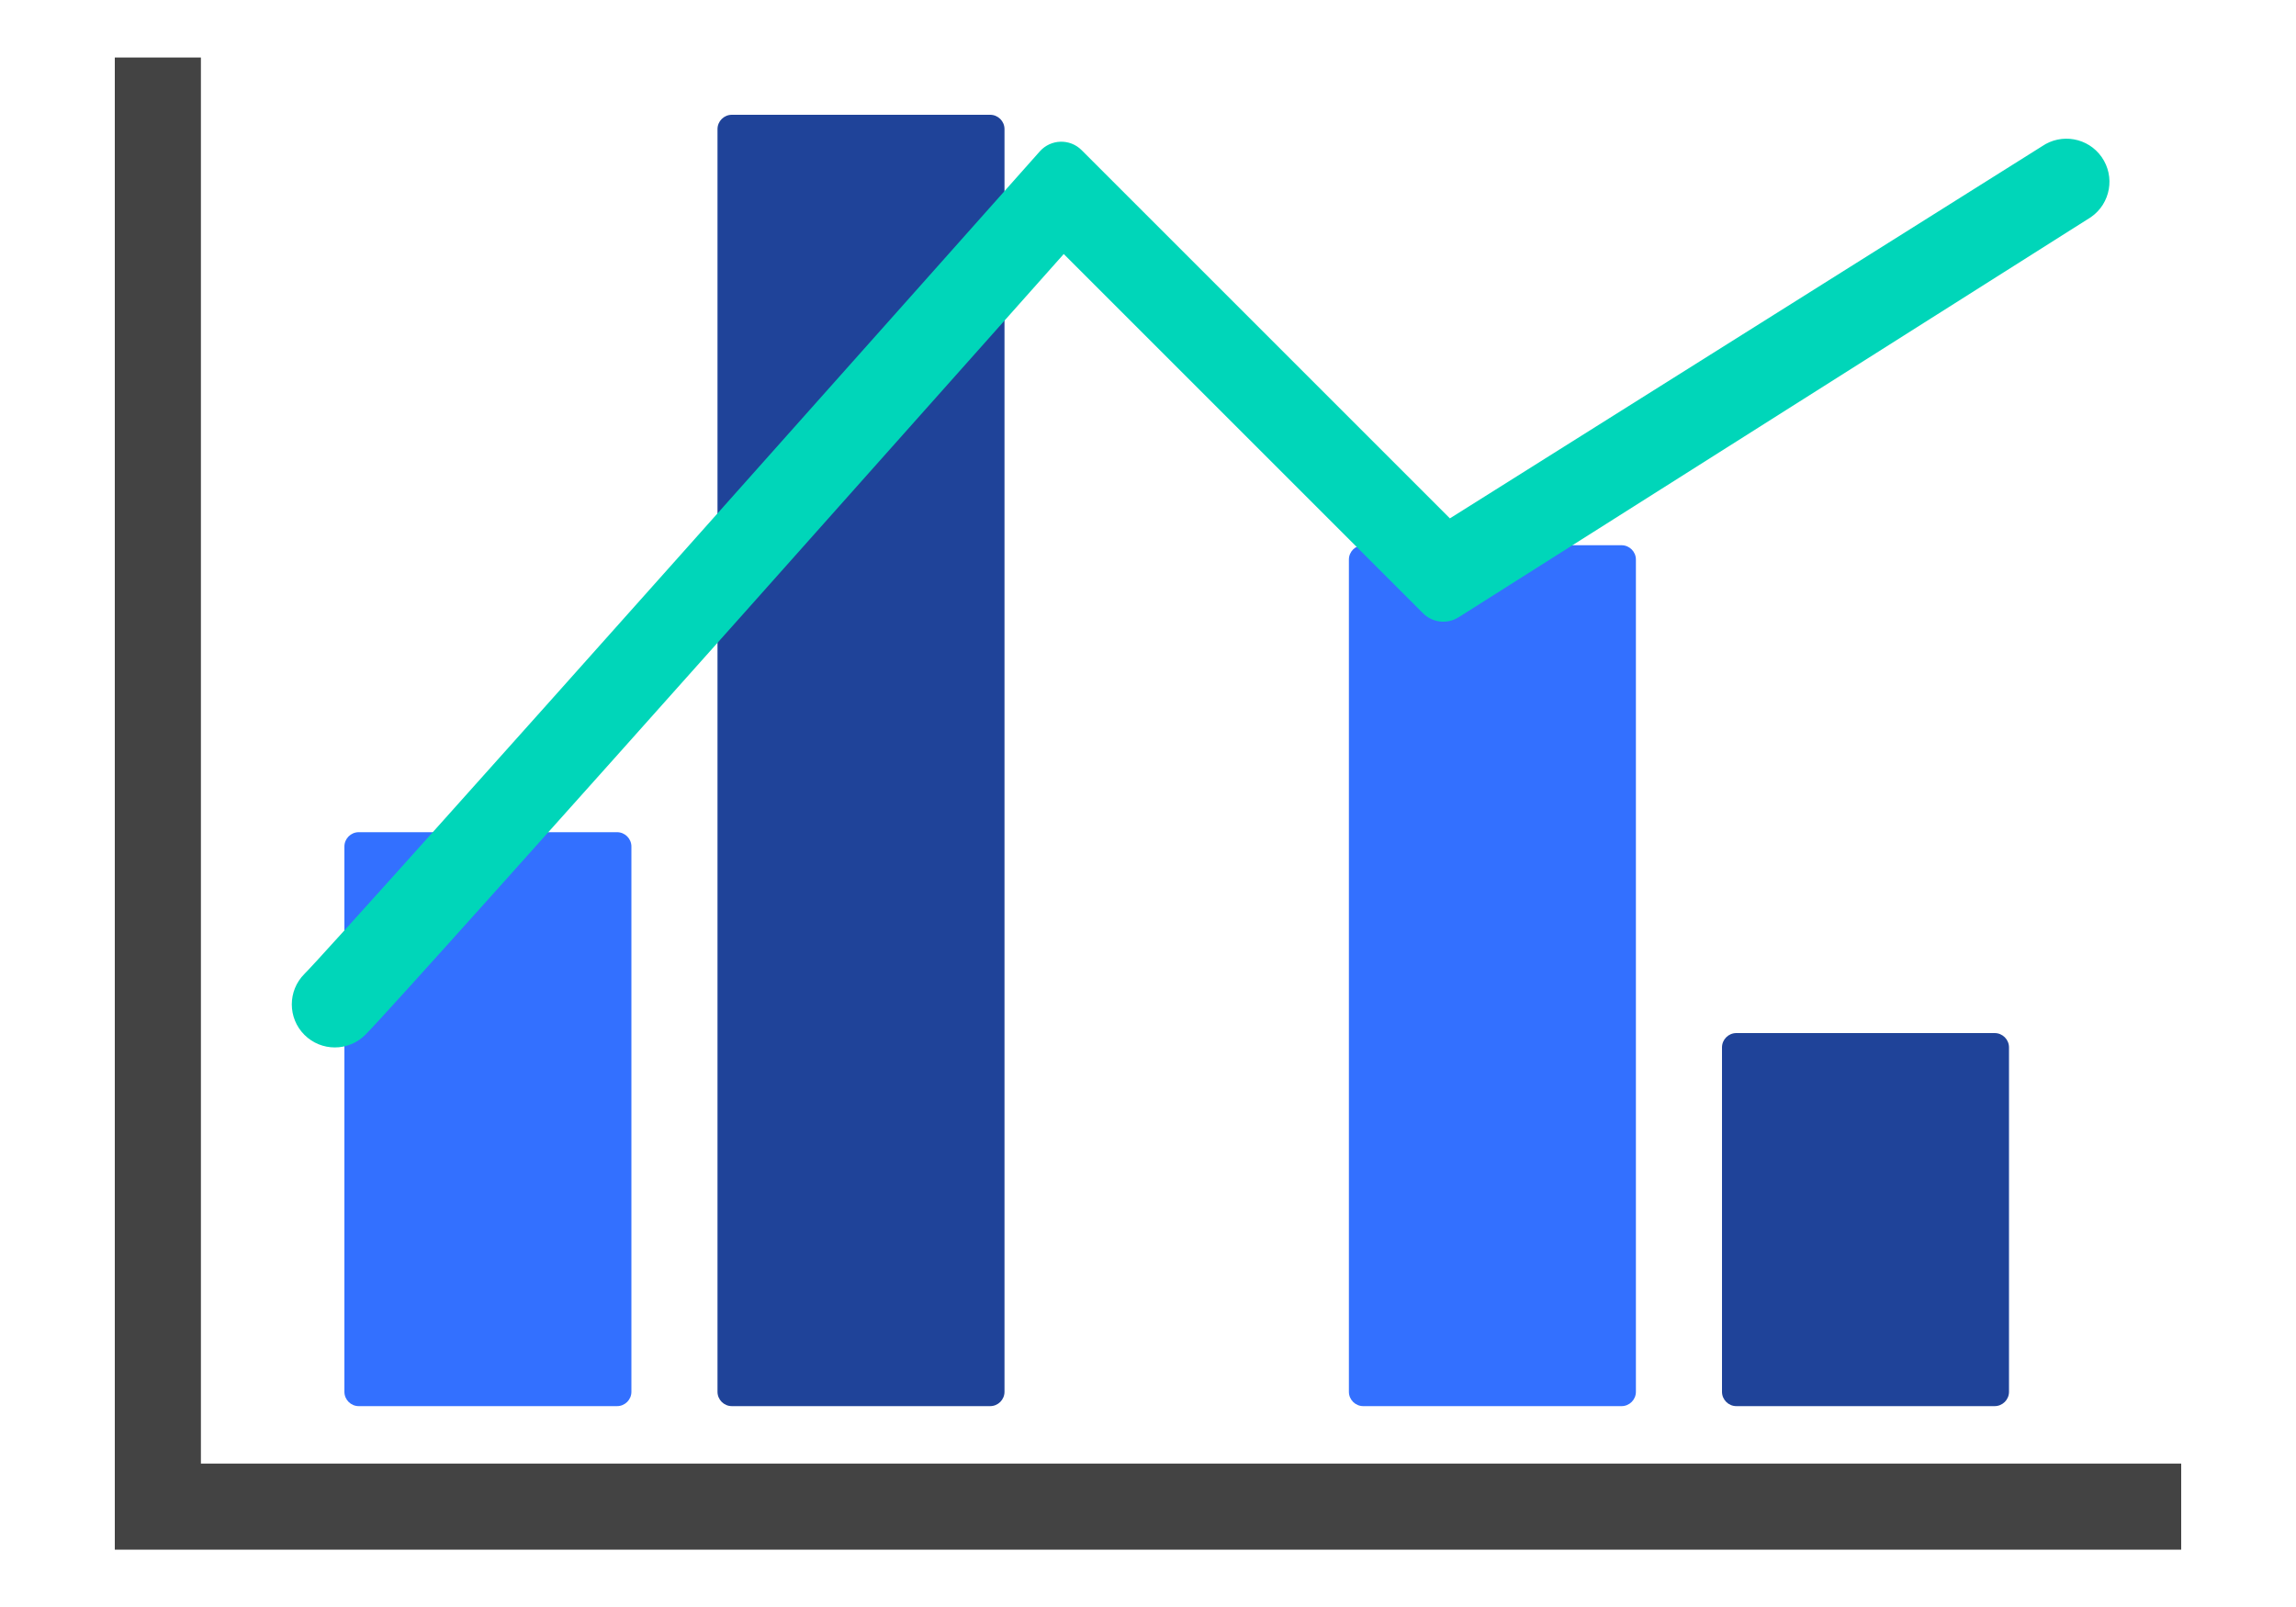
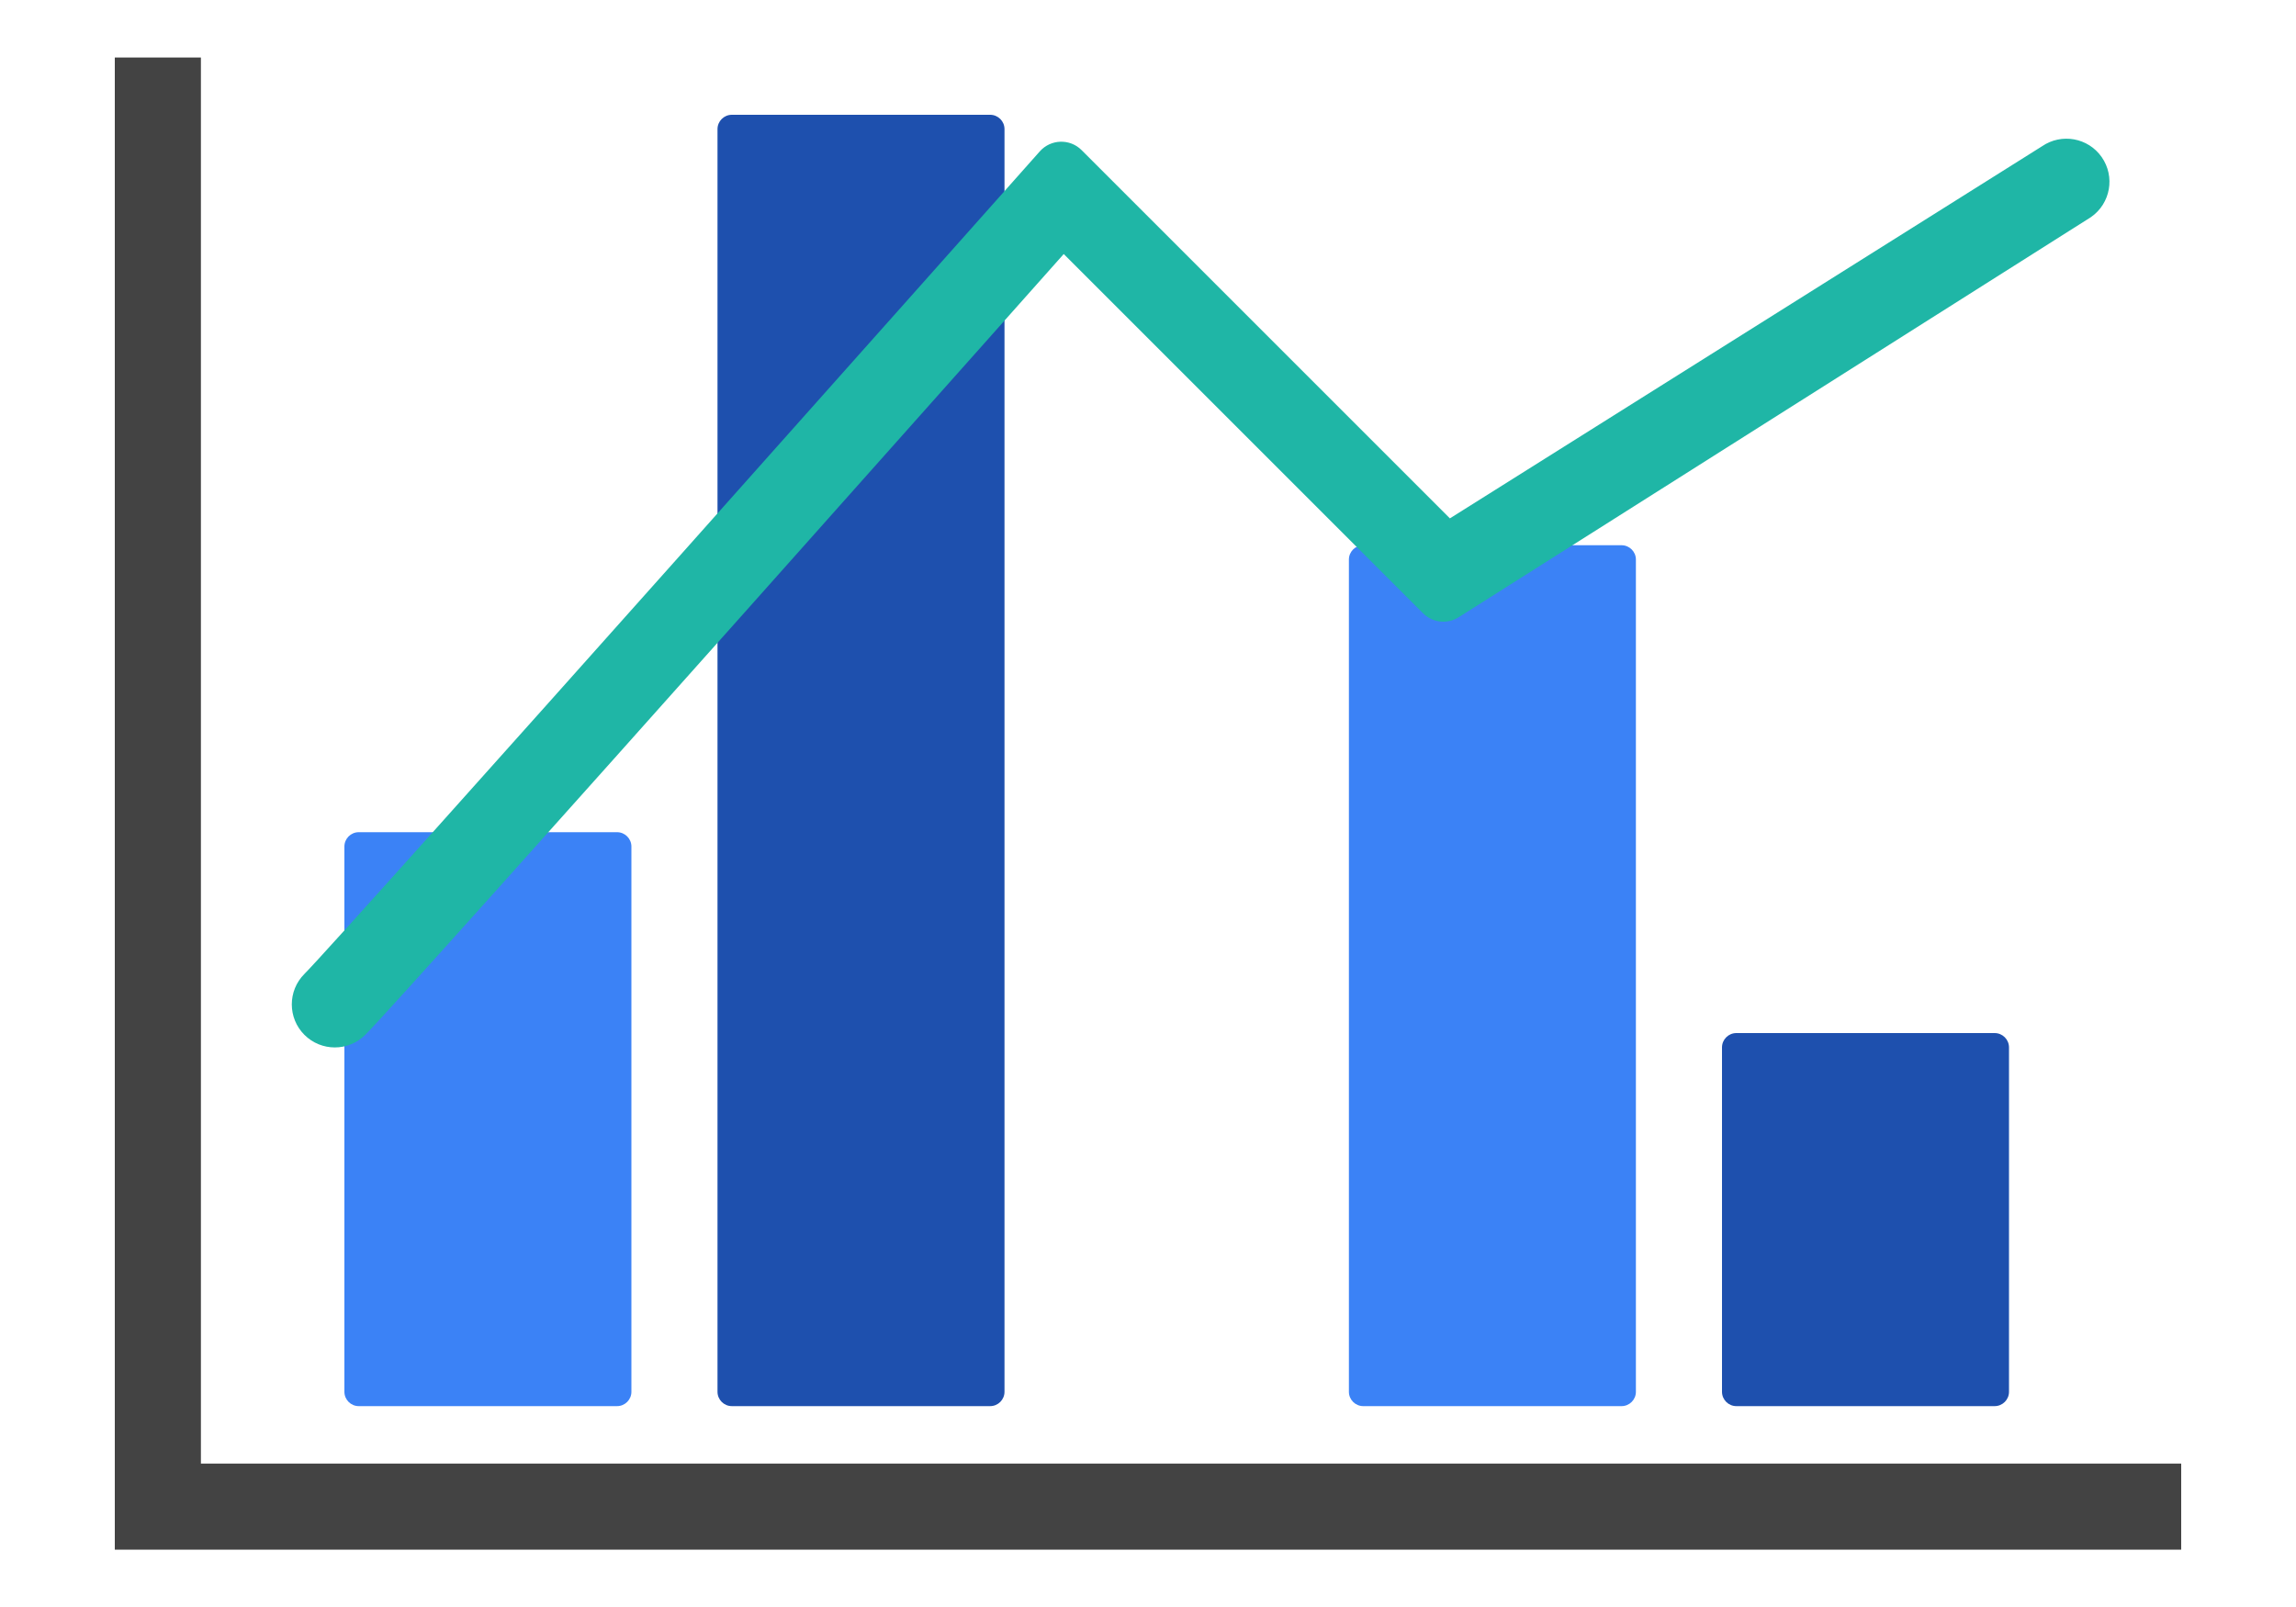
<svg xmlns="http://www.w3.org/2000/svg" width="80" height="56" viewBox="0 0 80 56" fill="none">
  <path fill-rule="evenodd" clip-rule="evenodd" d="M7 2.004V51.002L76 51.002L76 54.002H4V2.004H7Z" fill="#434343" />
-   <path d="M25 4.5C25 4.224 25.224 4 25.5 4H34.5C34.776 4 35 4.224 35 4.5V48.5C35 48.776 34.776 49 34.5 49H25.5C25.224 49 25 48.776 25 48.5V4.5Z" fill="#1F4399" />
-   <path d="M12 29.5C12 29.224 12.224 29 12.5 29H21.5C21.776 29 22 29.224 22 29.5V48.5C22 48.776 21.776 49 21.5 49H12.5C12.224 49 12 48.776 12 48.5V29.5Z" fill="#3370FF" />
-   <path d="M47 19.5C47 19.224 47.224 19 47.5 19H56.5C56.776 19 57 19.224 57 19.5V48.5C57 48.776 56.776 49 56.5 49H47.5C47.224 49 47 48.776 47 48.5V19.5Z" fill="#3370FF" />
-   <path d="M60 36.5C60 36.224 60.224 36 60.5 36H69.5C69.776 36 70 36.224 70 36.5V48.5C70 48.776 69.776 49 69.5 49H60.5C60.224 49 60 48.776 60 48.5V36.5Z" fill="#1F4399" />
-   <path d="M37.686 5.231C37.279 4.824 36.614 4.844 36.231 5.274L34.846 6.833C34.187 7.574 33.244 8.633 32.109 9.909C29.838 12.461 26.797 15.877 23.714 19.335C17.516 26.287 11.233 33.313 10.606 33.94C10.021 34.525 10.021 35.475 10.606 36.061C11.192 36.647 12.142 36.647 12.728 36.061C13.435 35.354 19.817 28.214 25.953 21.332C29.037 17.873 32.079 14.456 34.35 11.903C35.472 10.642 36.407 9.592 37.064 8.852L49.583 21.371C49.914 21.702 50.43 21.759 50.825 21.509L72.851 7.569L72.861 7.562C73.539 7.087 73.704 6.152 73.229 5.473C72.757 4.798 71.829 4.631 71.151 5.097L50.519 18.064L37.686 5.231Z" fill="#00D6B9" />
+   <path d="M25 4.5C25 4.224 25.224 4 25.5 4H34.5C34.776 4 35 4.224 35 4.5V48.5C35 48.776 34.776 49 34.5 49H25.5C25.224 49 25 48.776 25 48.5V4.5Z" fill="#1E50AE" />
+   <path d="M12 29.5C12 29.224 12.224 29 12.5 29H21.5C21.776 29 22 29.224 22 29.5V48.5C22 48.776 21.776 49 21.5 49H12.5C12.224 49 12 48.776 12 48.5V29.5Z" fill="#3B82F6" />
+   <path d="M47 19.5C47 19.224 47.224 19 47.5 19H56.5C56.776 19 57 19.224 57 19.5V48.5C57 48.776 56.776 49 56.5 49H47.5C47.224 49 47 48.776 47 48.5V19.5Z" fill="#3B82F6" />
+   <path d="M60 36.5C60 36.224 60.224 36 60.5 36H69.5C69.776 36 70 36.224 70 36.5V48.5C70 48.776 69.776 49 69.5 49H60.5C60.224 49 60 48.776 60 48.5V36.5Z" fill="#1E50AE" />
+   <path d="M37.686 5.231C37.279 4.824 36.614 4.844 36.231 5.274L34.846 6.833C34.187 7.574 33.244 8.633 32.109 9.909C29.838 12.461 26.797 15.877 23.714 19.335C17.516 26.287 11.233 33.313 10.606 33.94C10.021 34.525 10.021 35.475 10.606 36.061C11.192 36.647 12.142 36.647 12.728 36.061C13.435 35.354 19.817 28.214 25.953 21.332C29.037 17.873 32.079 14.456 34.35 11.903C35.472 10.642 36.407 9.592 37.064 8.852L49.583 21.371C49.914 21.702 50.43 21.759 50.825 21.509L72.851 7.569L72.861 7.562C73.539 7.087 73.704 6.152 73.229 5.473C72.757 4.798 71.829 4.631 71.151 5.097L50.519 18.064L37.686 5.231Z" fill="#1FB6A6" />
</svg>
